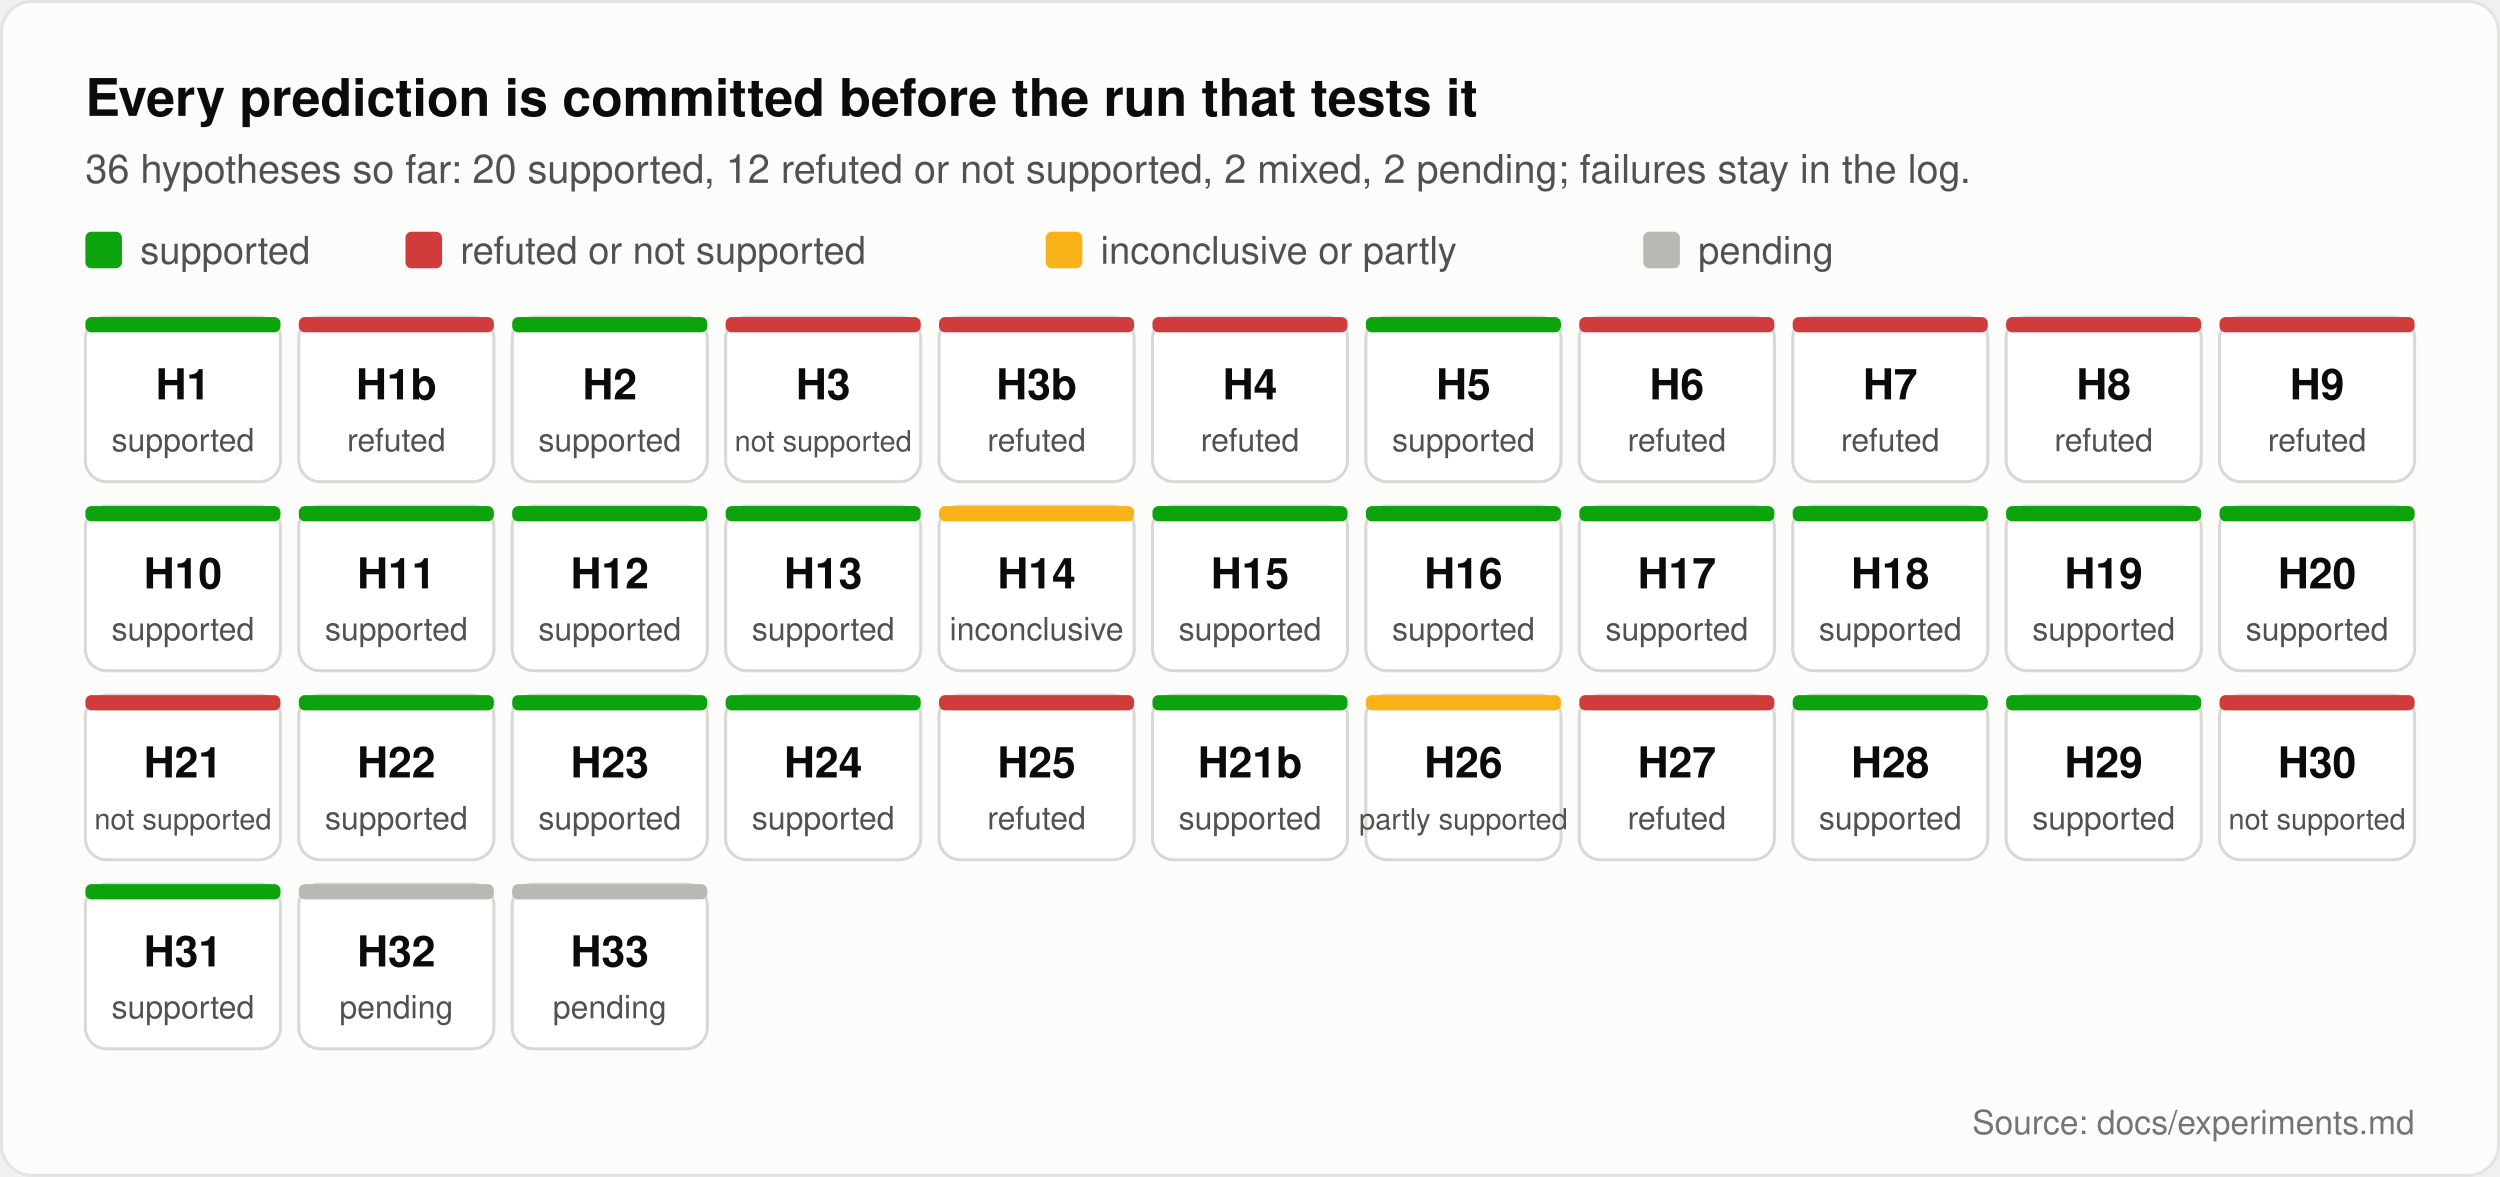
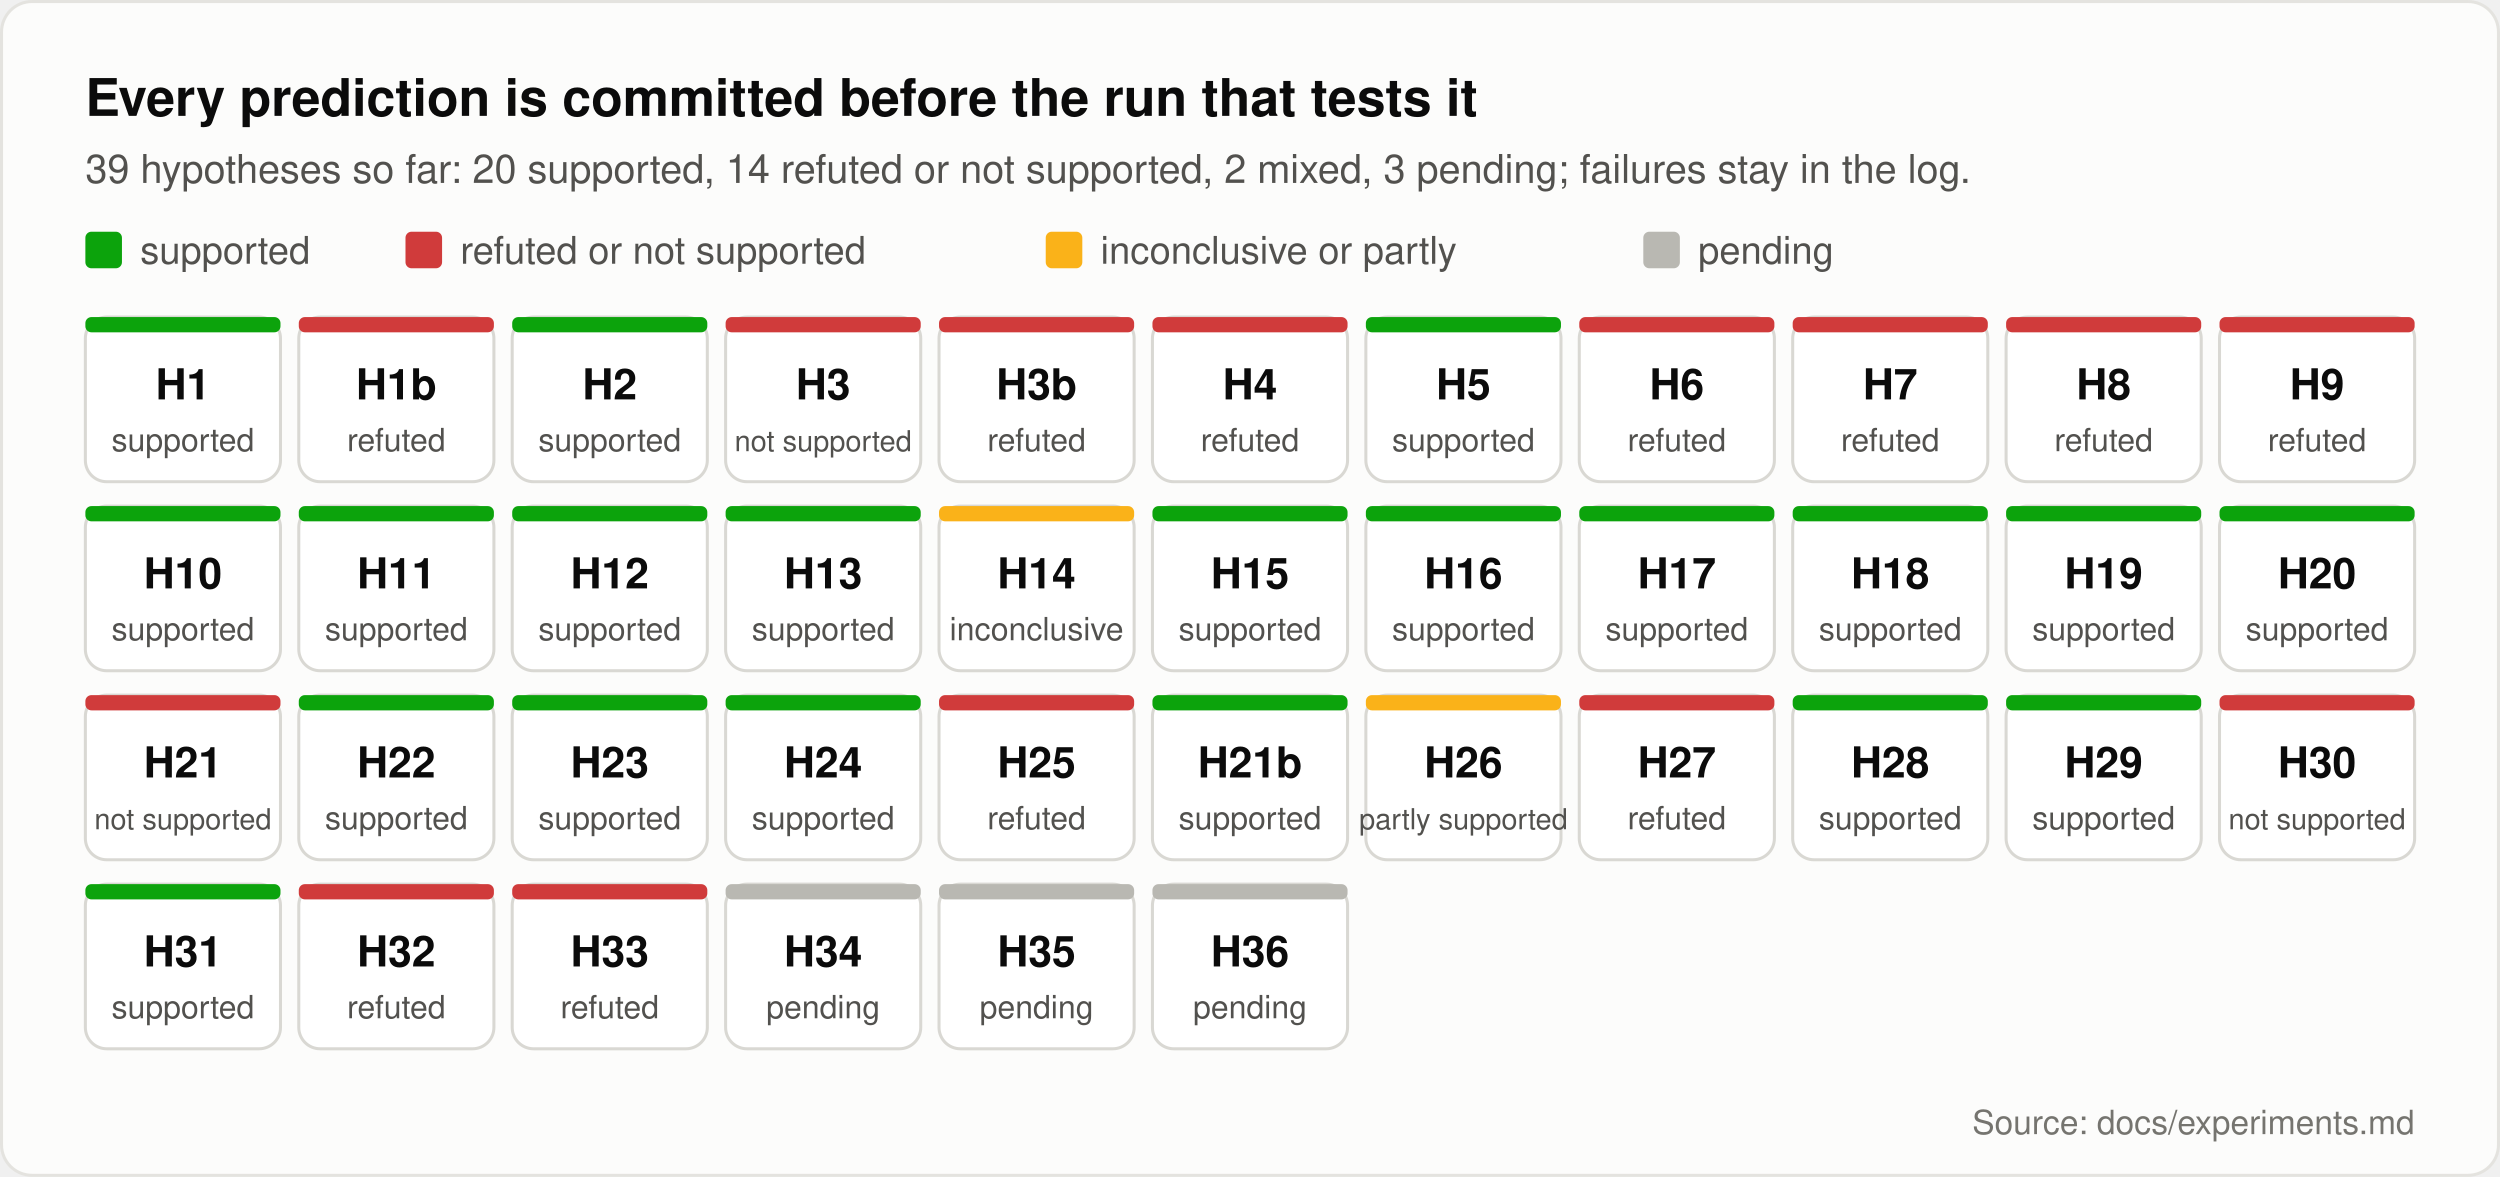
<svg xmlns="http://www.w3.org/2000/svg" width="820" height="386" viewBox="0 0 820 386" role="img" aria-labelledby="title desc">
  <style>
  .bg { fill: #fcfcfb; } .frame { fill: none; stroke: #e4e3df; }
  .t1 { fill: #0b0b0b; } .t2 { fill: #52514e; } .t3 { fill: #75746f; }
  .grid { stroke: #e4e3df; stroke-width: 1; } .axis { stroke: #b9b8b2; stroke-width: 1; }
  .s1 { fill: #2a78d6; } .s2 { fill: #eb6834; } .s3 { fill: #1baf7a; }
  .l1 { stroke: #2a78d6; } .l2 { stroke: #eb6834; } .l3 { stroke: #1baf7a; }
  .ring { stroke: #fcfcfb; stroke-width: 2; }
  .box { fill: #f3f2ee; stroke: #d9d8d3; stroke-width: 1; }
  .hot { fill: #e6eefa; stroke: #2a78d6; stroke-width: 1.5; }
  .wire { stroke: #75746f; stroke-width: 1.5; fill: none; }
  .tip { fill: #75746f; }
  .bracket { stroke: #2a78d6; stroke-width: 1.5; fill: none; stroke-dasharray: 5 4; }
  .tile { fill: #f3f2ee; } .big { fill: #0b0b0b; } .accent { fill: #2a78d6; }
  .good { fill: #0ca30c; } .bad { fill: #d03b3b; } .warn { fill: #fab219; } .none { fill: #b9b8b2; }
  .chip { fill: #ffffff; stroke: #d9d8d3; stroke-width: 1; }
  @media (prefers-color-scheme: dark) {
    .bg { fill: #1a1a19; } .frame { stroke: #383835; }
    .t1 { fill: #f0efec; } .t2 { fill: #c3c2b7; } .t3 { fill: #9a998f; }
    .grid { stroke: #2e2e2c; } .axis { stroke: #57564f; }
    .s1 { fill: #3987e5; } .s2 { fill: #d95926; } .s3 { fill: #199e70; }
    .l1 { stroke: #3987e5; } .l2 { stroke: #d95926; } .l3 { stroke: #199e70; }
    .ring { stroke: #1a1a19; }
    .box { fill: #242422; stroke: #46453f; }
    .hot { fill: #1c2a3d; stroke: #3987e5; }
    .wire { stroke: #9a998f; } .tip { fill: #9a998f; }
    .bracket { stroke: #3987e5; }
    .tile { fill: #242422; } .big { fill: #f0efec; } .accent { fill: #3987e5; }
    .none { fill: #57564f; } .chip { fill: #1f1f1e; stroke: #46453f; }
  }
</style>
  <rect class="bg" x="0.5" y="0.5" width="819" height="385" rx="10" />
  <rect class="frame" x="0.5" y="0.5" width="819" height="385" rx="10" />
  <text x="28.0" y="38.0" class="t1" font-family="ui-sans-serif, -apple-system, BlinkMacSystemFont, 'Segoe UI', Helvetica, Arial, sans-serif" font-size="17" font-weight="600" text-anchor="start">Every prediction is committed before the run that tests it</text>
-   <text x="28.0" y="60.0" class="t2" font-family="ui-sans-serif, -apple-system, BlinkMacSystemFont, 'Segoe UI', Helvetica, Arial, sans-serif" font-size="13" font-weight="400" text-anchor="start">36 hypotheses so far: 20 supported, 12 refuted or not supported, 2 mixed, 2 pending; failures stay in the log.</text>
+   <text x="28.0" y="60.0" class="t2" font-family="ui-sans-serif, -apple-system, BlinkMacSystemFont, 'Segoe UI', Helvetica, Arial, sans-serif" font-size="13" font-weight="400" text-anchor="start">39 hypotheses so far: 20 supported, 14 refuted or not supported, 2 mixed, 3 pending; failures stay in the log.</text>
  <rect class="good" x="28" y="76" width="12" height="12" rx="2" />
  <text x="46.0" y="86.5" class="t2" font-family="ui-sans-serif, -apple-system, BlinkMacSystemFont, 'Segoe UI', Helvetica, Arial, sans-serif" font-size="12.5" font-weight="400" text-anchor="start">supported</text>
  <rect class="bad" x="133.0" y="76" width="12" height="12" rx="2" />
  <text x="151.0" y="86.5" class="t2" font-family="ui-sans-serif, -apple-system, BlinkMacSystemFont, 'Segoe UI', Helvetica, Arial, sans-serif" font-size="12.5" font-weight="400" text-anchor="start">refuted or not supported</text>
  <rect class="warn" x="343.0" y="76" width="12" height="12" rx="2" />
  <text x="361.0" y="86.5" class="t2" font-family="ui-sans-serif, -apple-system, BlinkMacSystemFont, 'Segoe UI', Helvetica, Arial, sans-serif" font-size="12.5" font-weight="400" text-anchor="start">inconclusive or partly</text>
  <rect class="none" x="539.0" y="76" width="12" height="12" rx="2" />
  <text x="557.0" y="86.5" class="t2" font-family="ui-sans-serif, -apple-system, BlinkMacSystemFont, 'Segoe UI', Helvetica, Arial, sans-serif" font-size="12.5" font-weight="400" text-anchor="start">pending</text>
  <rect class="chip" x="28" y="104" width="64" height="54" rx="7" />
  <rect class="good" x="28" y="104" width="64" height="5" rx="2" />
  <text x="60.0" y="131.0" class="t1" font-family="ui-sans-serif, -apple-system, BlinkMacSystemFont, 'Segoe UI', Helvetica, Arial, sans-serif" font-size="14" font-weight="700" text-anchor="middle">H1</text>
  <text x="60.0" y="148.0" class="t2" font-family="ui-sans-serif, -apple-system, BlinkMacSystemFont, 'Segoe UI', Helvetica, Arial, sans-serif" font-size="10.5" font-weight="400" text-anchor="middle">supported</text>
  <rect class="chip" x="98" y="104" width="64" height="54" rx="7" />
  <rect class="bad" x="98" y="104" width="64" height="5" rx="2" />
  <text x="130.0" y="131.0" class="t1" font-family="ui-sans-serif, -apple-system, BlinkMacSystemFont, 'Segoe UI', Helvetica, Arial, sans-serif" font-size="14" font-weight="700" text-anchor="middle">H1b</text>
  <text x="130.0" y="148.0" class="t2" font-family="ui-sans-serif, -apple-system, BlinkMacSystemFont, 'Segoe UI', Helvetica, Arial, sans-serif" font-size="10.5" font-weight="400" text-anchor="middle">refuted</text>
  <rect class="chip" x="168" y="104" width="64" height="54" rx="7" />
  <rect class="good" x="168" y="104" width="64" height="5" rx="2" />
  <text x="200.0" y="131.0" class="t1" font-family="ui-sans-serif, -apple-system, BlinkMacSystemFont, 'Segoe UI', Helvetica, Arial, sans-serif" font-size="14" font-weight="700" text-anchor="middle">H2</text>
  <text x="200.0" y="148.0" class="t2" font-family="ui-sans-serif, -apple-system, BlinkMacSystemFont, 'Segoe UI', Helvetica, Arial, sans-serif" font-size="10.5" font-weight="400" text-anchor="middle">supported</text>
  <rect class="chip" x="238" y="104" width="64" height="54" rx="7" />
  <rect class="bad" x="238" y="104" width="64" height="5" rx="2" />
  <text x="270.0" y="131.0" class="t1" font-family="ui-sans-serif, -apple-system, BlinkMacSystemFont, 'Segoe UI', Helvetica, Arial, sans-serif" font-size="14" font-weight="700" text-anchor="middle">H3</text>
  <text x="270.0" y="148.0" class="t2" font-family="ui-sans-serif, -apple-system, BlinkMacSystemFont, 'Segoe UI', Helvetica, Arial, sans-serif" font-size="9.5" font-weight="400" text-anchor="middle">not supported</text>
  <rect class="chip" x="308" y="104" width="64" height="54" rx="7" />
  <rect class="bad" x="308" y="104" width="64" height="5" rx="2" />
  <text x="340.0" y="131.0" class="t1" font-family="ui-sans-serif, -apple-system, BlinkMacSystemFont, 'Segoe UI', Helvetica, Arial, sans-serif" font-size="14" font-weight="700" text-anchor="middle">H3b</text>
  <text x="340.0" y="148.0" class="t2" font-family="ui-sans-serif, -apple-system, BlinkMacSystemFont, 'Segoe UI', Helvetica, Arial, sans-serif" font-size="10.5" font-weight="400" text-anchor="middle">refuted</text>
  <rect class="chip" x="378" y="104" width="64" height="54" rx="7" />
  <rect class="bad" x="378" y="104" width="64" height="5" rx="2" />
  <text x="410.0" y="131.0" class="t1" font-family="ui-sans-serif, -apple-system, BlinkMacSystemFont, 'Segoe UI', Helvetica, Arial, sans-serif" font-size="14" font-weight="700" text-anchor="middle">H4</text>
  <text x="410.0" y="148.0" class="t2" font-family="ui-sans-serif, -apple-system, BlinkMacSystemFont, 'Segoe UI', Helvetica, Arial, sans-serif" font-size="10.5" font-weight="400" text-anchor="middle">refuted</text>
  <rect class="chip" x="448" y="104" width="64" height="54" rx="7" />
  <rect class="good" x="448" y="104" width="64" height="5" rx="2" />
  <text x="480.0" y="131.0" class="t1" font-family="ui-sans-serif, -apple-system, BlinkMacSystemFont, 'Segoe UI', Helvetica, Arial, sans-serif" font-size="14" font-weight="700" text-anchor="middle">H5</text>
  <text x="480.0" y="148.0" class="t2" font-family="ui-sans-serif, -apple-system, BlinkMacSystemFont, 'Segoe UI', Helvetica, Arial, sans-serif" font-size="10.5" font-weight="400" text-anchor="middle">supported</text>
  <rect class="chip" x="518" y="104" width="64" height="54" rx="7" />
  <rect class="bad" x="518" y="104" width="64" height="5" rx="2" />
  <text x="550.0" y="131.0" class="t1" font-family="ui-sans-serif, -apple-system, BlinkMacSystemFont, 'Segoe UI', Helvetica, Arial, sans-serif" font-size="14" font-weight="700" text-anchor="middle">H6</text>
  <text x="550.0" y="148.0" class="t2" font-family="ui-sans-serif, -apple-system, BlinkMacSystemFont, 'Segoe UI', Helvetica, Arial, sans-serif" font-size="10.5" font-weight="400" text-anchor="middle">refuted</text>
  <rect class="chip" x="588" y="104" width="64" height="54" rx="7" />
  <rect class="bad" x="588" y="104" width="64" height="5" rx="2" />
  <text x="620.0" y="131.0" class="t1" font-family="ui-sans-serif, -apple-system, BlinkMacSystemFont, 'Segoe UI', Helvetica, Arial, sans-serif" font-size="14" font-weight="700" text-anchor="middle">H7</text>
  <text x="620.0" y="148.0" class="t2" font-family="ui-sans-serif, -apple-system, BlinkMacSystemFont, 'Segoe UI', Helvetica, Arial, sans-serif" font-size="10.5" font-weight="400" text-anchor="middle">refuted</text>
  <rect class="chip" x="658" y="104" width="64" height="54" rx="7" />
  <rect class="bad" x="658" y="104" width="64" height="5" rx="2" />
  <text x="690.0" y="131.0" class="t1" font-family="ui-sans-serif, -apple-system, BlinkMacSystemFont, 'Segoe UI', Helvetica, Arial, sans-serif" font-size="14" font-weight="700" text-anchor="middle">H8</text>
  <text x="690.0" y="148.0" class="t2" font-family="ui-sans-serif, -apple-system, BlinkMacSystemFont, 'Segoe UI', Helvetica, Arial, sans-serif" font-size="10.5" font-weight="400" text-anchor="middle">refuted</text>
  <rect class="chip" x="728" y="104" width="64" height="54" rx="7" />
  <rect class="bad" x="728" y="104" width="64" height="5" rx="2" />
  <text x="760.0" y="131.0" class="t1" font-family="ui-sans-serif, -apple-system, BlinkMacSystemFont, 'Segoe UI', Helvetica, Arial, sans-serif" font-size="14" font-weight="700" text-anchor="middle">H9</text>
  <text x="760.0" y="148.0" class="t2" font-family="ui-sans-serif, -apple-system, BlinkMacSystemFont, 'Segoe UI', Helvetica, Arial, sans-serif" font-size="10.5" font-weight="400" text-anchor="middle">refuted</text>
  <rect class="chip" x="28" y="166" width="64" height="54" rx="7" />
  <rect class="good" x="28" y="166" width="64" height="5" rx="2" />
  <text x="60.0" y="193.0" class="t1" font-family="ui-sans-serif, -apple-system, BlinkMacSystemFont, 'Segoe UI', Helvetica, Arial, sans-serif" font-size="14" font-weight="700" text-anchor="middle">H10</text>
  <text x="60.0" y="210.0" class="t2" font-family="ui-sans-serif, -apple-system, BlinkMacSystemFont, 'Segoe UI', Helvetica, Arial, sans-serif" font-size="10.5" font-weight="400" text-anchor="middle">supported</text>
  <rect class="chip" x="98" y="166" width="64" height="54" rx="7" />
  <rect class="good" x="98" y="166" width="64" height="5" rx="2" />
  <text x="130.0" y="193.0" class="t1" font-family="ui-sans-serif, -apple-system, BlinkMacSystemFont, 'Segoe UI', Helvetica, Arial, sans-serif" font-size="14" font-weight="700" text-anchor="middle">H11</text>
  <text x="130.0" y="210.0" class="t2" font-family="ui-sans-serif, -apple-system, BlinkMacSystemFont, 'Segoe UI', Helvetica, Arial, sans-serif" font-size="10.5" font-weight="400" text-anchor="middle">supported</text>
  <rect class="chip" x="168" y="166" width="64" height="54" rx="7" />
  <rect class="good" x="168" y="166" width="64" height="5" rx="2" />
  <text x="200.0" y="193.0" class="t1" font-family="ui-sans-serif, -apple-system, BlinkMacSystemFont, 'Segoe UI', Helvetica, Arial, sans-serif" font-size="14" font-weight="700" text-anchor="middle">H12</text>
  <text x="200.0" y="210.0" class="t2" font-family="ui-sans-serif, -apple-system, BlinkMacSystemFont, 'Segoe UI', Helvetica, Arial, sans-serif" font-size="10.5" font-weight="400" text-anchor="middle">supported</text>
  <rect class="chip" x="238" y="166" width="64" height="54" rx="7" />
  <rect class="good" x="238" y="166" width="64" height="5" rx="2" />
  <text x="270.0" y="193.0" class="t1" font-family="ui-sans-serif, -apple-system, BlinkMacSystemFont, 'Segoe UI', Helvetica, Arial, sans-serif" font-size="14" font-weight="700" text-anchor="middle">H13</text>
  <text x="270.0" y="210.0" class="t2" font-family="ui-sans-serif, -apple-system, BlinkMacSystemFont, 'Segoe UI', Helvetica, Arial, sans-serif" font-size="10.5" font-weight="400" text-anchor="middle">supported</text>
  <rect class="chip" x="308" y="166" width="64" height="54" rx="7" />
  <rect class="warn" x="308" y="166" width="64" height="5" rx="2" />
  <text x="340.0" y="193.0" class="t1" font-family="ui-sans-serif, -apple-system, BlinkMacSystemFont, 'Segoe UI', Helvetica, Arial, sans-serif" font-size="14" font-weight="700" text-anchor="middle">H14</text>
  <text x="340.0" y="210.0" class="t2" font-family="ui-sans-serif, -apple-system, BlinkMacSystemFont, 'Segoe UI', Helvetica, Arial, sans-serif" font-size="10.5" font-weight="400" text-anchor="middle">inconclusive</text>
  <rect class="chip" x="378" y="166" width="64" height="54" rx="7" />
  <rect class="good" x="378" y="166" width="64" height="5" rx="2" />
  <text x="410.0" y="193.0" class="t1" font-family="ui-sans-serif, -apple-system, BlinkMacSystemFont, 'Segoe UI', Helvetica, Arial, sans-serif" font-size="14" font-weight="700" text-anchor="middle">H15</text>
  <text x="410.0" y="210.0" class="t2" font-family="ui-sans-serif, -apple-system, BlinkMacSystemFont, 'Segoe UI', Helvetica, Arial, sans-serif" font-size="10.5" font-weight="400" text-anchor="middle">supported</text>
  <rect class="chip" x="448" y="166" width="64" height="54" rx="7" />
  <rect class="good" x="448" y="166" width="64" height="5" rx="2" />
  <text x="480.0" y="193.0" class="t1" font-family="ui-sans-serif, -apple-system, BlinkMacSystemFont, 'Segoe UI', Helvetica, Arial, sans-serif" font-size="14" font-weight="700" text-anchor="middle">H16</text>
  <text x="480.0" y="210.0" class="t2" font-family="ui-sans-serif, -apple-system, BlinkMacSystemFont, 'Segoe UI', Helvetica, Arial, sans-serif" font-size="10.5" font-weight="400" text-anchor="middle">supported</text>
  <rect class="chip" x="518" y="166" width="64" height="54" rx="7" />
  <rect class="good" x="518" y="166" width="64" height="5" rx="2" />
  <text x="550.0" y="193.0" class="t1" font-family="ui-sans-serif, -apple-system, BlinkMacSystemFont, 'Segoe UI', Helvetica, Arial, sans-serif" font-size="14" font-weight="700" text-anchor="middle">H17</text>
  <text x="550.0" y="210.0" class="t2" font-family="ui-sans-serif, -apple-system, BlinkMacSystemFont, 'Segoe UI', Helvetica, Arial, sans-serif" font-size="10.5" font-weight="400" text-anchor="middle">supported</text>
  <rect class="chip" x="588" y="166" width="64" height="54" rx="7" />
  <rect class="good" x="588" y="166" width="64" height="5" rx="2" />
  <text x="620.0" y="193.0" class="t1" font-family="ui-sans-serif, -apple-system, BlinkMacSystemFont, 'Segoe UI', Helvetica, Arial, sans-serif" font-size="14" font-weight="700" text-anchor="middle">H18</text>
  <text x="620.0" y="210.0" class="t2" font-family="ui-sans-serif, -apple-system, BlinkMacSystemFont, 'Segoe UI', Helvetica, Arial, sans-serif" font-size="10.5" font-weight="400" text-anchor="middle">supported</text>
  <rect class="chip" x="658" y="166" width="64" height="54" rx="7" />
  <rect class="good" x="658" y="166" width="64" height="5" rx="2" />
  <text x="690.0" y="193.0" class="t1" font-family="ui-sans-serif, -apple-system, BlinkMacSystemFont, 'Segoe UI', Helvetica, Arial, sans-serif" font-size="14" font-weight="700" text-anchor="middle">H19</text>
  <text x="690.0" y="210.0" class="t2" font-family="ui-sans-serif, -apple-system, BlinkMacSystemFont, 'Segoe UI', Helvetica, Arial, sans-serif" font-size="10.5" font-weight="400" text-anchor="middle">supported</text>
  <rect class="chip" x="728" y="166" width="64" height="54" rx="7" />
  <rect class="good" x="728" y="166" width="64" height="5" rx="2" />
  <text x="760.0" y="193.0" class="t1" font-family="ui-sans-serif, -apple-system, BlinkMacSystemFont, 'Segoe UI', Helvetica, Arial, sans-serif" font-size="14" font-weight="700" text-anchor="middle">H20</text>
  <text x="760.0" y="210.0" class="t2" font-family="ui-sans-serif, -apple-system, BlinkMacSystemFont, 'Segoe UI', Helvetica, Arial, sans-serif" font-size="10.5" font-weight="400" text-anchor="middle">supported</text>
  <rect class="chip" x="28" y="228" width="64" height="54" rx="7" />
  <rect class="bad" x="28" y="228" width="64" height="5" rx="2" />
  <text x="60.0" y="255.0" class="t1" font-family="ui-sans-serif, -apple-system, BlinkMacSystemFont, 'Segoe UI', Helvetica, Arial, sans-serif" font-size="14" font-weight="700" text-anchor="middle">H21</text>
  <text x="60.0" y="272.0" class="t2" font-family="ui-sans-serif, -apple-system, BlinkMacSystemFont, 'Segoe UI', Helvetica, Arial, sans-serif" font-size="9.5" font-weight="400" text-anchor="middle">not supported</text>
  <rect class="chip" x="98" y="228" width="64" height="54" rx="7" />
  <rect class="good" x="98" y="228" width="64" height="5" rx="2" />
  <text x="130.0" y="255.0" class="t1" font-family="ui-sans-serif, -apple-system, BlinkMacSystemFont, 'Segoe UI', Helvetica, Arial, sans-serif" font-size="14" font-weight="700" text-anchor="middle">H22</text>
  <text x="130.0" y="272.0" class="t2" font-family="ui-sans-serif, -apple-system, BlinkMacSystemFont, 'Segoe UI', Helvetica, Arial, sans-serif" font-size="10.5" font-weight="400" text-anchor="middle">supported</text>
  <rect class="chip" x="168" y="228" width="64" height="54" rx="7" />
  <rect class="good" x="168" y="228" width="64" height="5" rx="2" />
  <text x="200.0" y="255.0" class="t1" font-family="ui-sans-serif, -apple-system, BlinkMacSystemFont, 'Segoe UI', Helvetica, Arial, sans-serif" font-size="14" font-weight="700" text-anchor="middle">H23</text>
  <text x="200.0" y="272.0" class="t2" font-family="ui-sans-serif, -apple-system, BlinkMacSystemFont, 'Segoe UI', Helvetica, Arial, sans-serif" font-size="10.5" font-weight="400" text-anchor="middle">supported</text>
  <rect class="chip" x="238" y="228" width="64" height="54" rx="7" />
  <rect class="good" x="238" y="228" width="64" height="5" rx="2" />
  <text x="270.0" y="255.0" class="t1" font-family="ui-sans-serif, -apple-system, BlinkMacSystemFont, 'Segoe UI', Helvetica, Arial, sans-serif" font-size="14" font-weight="700" text-anchor="middle">H24</text>
  <text x="270.0" y="272.0" class="t2" font-family="ui-sans-serif, -apple-system, BlinkMacSystemFont, 'Segoe UI', Helvetica, Arial, sans-serif" font-size="10.5" font-weight="400" text-anchor="middle">supported</text>
  <rect class="chip" x="308" y="228" width="64" height="54" rx="7" />
  <rect class="bad" x="308" y="228" width="64" height="5" rx="2" />
  <text x="340.0" y="255.0" class="t1" font-family="ui-sans-serif, -apple-system, BlinkMacSystemFont, 'Segoe UI', Helvetica, Arial, sans-serif" font-size="14" font-weight="700" text-anchor="middle">H25</text>
  <text x="340.0" y="272.0" class="t2" font-family="ui-sans-serif, -apple-system, BlinkMacSystemFont, 'Segoe UI', Helvetica, Arial, sans-serif" font-size="10.5" font-weight="400" text-anchor="middle">refuted</text>
  <rect class="chip" x="378" y="228" width="64" height="54" rx="7" />
  <rect class="good" x="378" y="228" width="64" height="5" rx="2" />
  <text x="410.0" y="255.0" class="t1" font-family="ui-sans-serif, -apple-system, BlinkMacSystemFont, 'Segoe UI', Helvetica, Arial, sans-serif" font-size="14" font-weight="700" text-anchor="middle">H21b</text>
  <text x="410.0" y="272.0" class="t2" font-family="ui-sans-serif, -apple-system, BlinkMacSystemFont, 'Segoe UI', Helvetica, Arial, sans-serif" font-size="10.5" font-weight="400" text-anchor="middle">supported</text>
  <rect class="chip" x="448" y="228" width="64" height="54" rx="7" />
  <rect class="warn" x="448" y="228" width="64" height="5" rx="2" />
  <text x="480.0" y="255.0" class="t1" font-family="ui-sans-serif, -apple-system, BlinkMacSystemFont, 'Segoe UI', Helvetica, Arial, sans-serif" font-size="14" font-weight="700" text-anchor="middle">H26</text>
  <text x="480.0" y="272.0" class="t2" font-family="ui-sans-serif, -apple-system, BlinkMacSystemFont, 'Segoe UI', Helvetica, Arial, sans-serif" font-size="9.5" font-weight="400" text-anchor="middle">partly supported</text>
  <rect class="chip" x="518" y="228" width="64" height="54" rx="7" />
  <rect class="bad" x="518" y="228" width="64" height="5" rx="2" />
  <text x="550.0" y="255.0" class="t1" font-family="ui-sans-serif, -apple-system, BlinkMacSystemFont, 'Segoe UI', Helvetica, Arial, sans-serif" font-size="14" font-weight="700" text-anchor="middle">H27</text>
  <text x="550.0" y="272.0" class="t2" font-family="ui-sans-serif, -apple-system, BlinkMacSystemFont, 'Segoe UI', Helvetica, Arial, sans-serif" font-size="10.5" font-weight="400" text-anchor="middle">refuted</text>
  <rect class="chip" x="588" y="228" width="64" height="54" rx="7" />
  <rect class="good" x="588" y="228" width="64" height="5" rx="2" />
  <text x="620.0" y="255.0" class="t1" font-family="ui-sans-serif, -apple-system, BlinkMacSystemFont, 'Segoe UI', Helvetica, Arial, sans-serif" font-size="14" font-weight="700" text-anchor="middle">H28</text>
  <text x="620.0" y="272.0" class="t2" font-family="ui-sans-serif, -apple-system, BlinkMacSystemFont, 'Segoe UI', Helvetica, Arial, sans-serif" font-size="10.5" font-weight="400" text-anchor="middle">supported</text>
  <rect class="chip" x="658" y="228" width="64" height="54" rx="7" />
  <rect class="good" x="658" y="228" width="64" height="5" rx="2" />
  <text x="690.0" y="255.0" class="t1" font-family="ui-sans-serif, -apple-system, BlinkMacSystemFont, 'Segoe UI', Helvetica, Arial, sans-serif" font-size="14" font-weight="700" text-anchor="middle">H29</text>
  <text x="690.0" y="272.0" class="t2" font-family="ui-sans-serif, -apple-system, BlinkMacSystemFont, 'Segoe UI', Helvetica, Arial, sans-serif" font-size="10.5" font-weight="400" text-anchor="middle">supported</text>
  <rect class="chip" x="728" y="228" width="64" height="54" rx="7" />
  <rect class="bad" x="728" y="228" width="64" height="5" rx="2" />
  <text x="760.0" y="255.0" class="t1" font-family="ui-sans-serif, -apple-system, BlinkMacSystemFont, 'Segoe UI', Helvetica, Arial, sans-serif" font-size="14" font-weight="700" text-anchor="middle">H30</text>
  <text x="760.0" y="272.0" class="t2" font-family="ui-sans-serif, -apple-system, BlinkMacSystemFont, 'Segoe UI', Helvetica, Arial, sans-serif" font-size="9.5" font-weight="400" text-anchor="middle">not supported</text>
  <rect class="chip" x="28" y="290" width="64" height="54" rx="7" />
  <rect class="good" x="28" y="290" width="64" height="5" rx="2" />
  <text x="60.0" y="317.0" class="t1" font-family="ui-sans-serif, -apple-system, BlinkMacSystemFont, 'Segoe UI', Helvetica, Arial, sans-serif" font-size="14" font-weight="700" text-anchor="middle">H31</text>
  <text x="60.0" y="334.0" class="t2" font-family="ui-sans-serif, -apple-system, BlinkMacSystemFont, 'Segoe UI', Helvetica, Arial, sans-serif" font-size="10.5" font-weight="400" text-anchor="middle">supported</text>
  <rect class="chip" x="98" y="290" width="64" height="54" rx="7" />
-   <rect class="none" x="98" y="290" width="64" height="5" rx="2" />
+   <rect class="bad" x="98" y="290" width="64" height="5" rx="2" />
  <text x="130.0" y="317.0" class="t1" font-family="ui-sans-serif, -apple-system, BlinkMacSystemFont, 'Segoe UI', Helvetica, Arial, sans-serif" font-size="14" font-weight="700" text-anchor="middle">H32</text>
-   <text x="130.0" y="334.0" class="t2" font-family="ui-sans-serif, -apple-system, BlinkMacSystemFont, 'Segoe UI', Helvetica, Arial, sans-serif" font-size="10.5" font-weight="400" text-anchor="middle">pending</text>
+   <text x="130.0" y="334.0" class="t2" font-family="ui-sans-serif, -apple-system, BlinkMacSystemFont, 'Segoe UI', Helvetica, Arial, sans-serif" font-size="10.5" font-weight="400" text-anchor="middle">refuted</text>
  <rect class="chip" x="168" y="290" width="64" height="54" rx="7" />
-   <rect class="none" x="168" y="290" width="64" height="5" rx="2" />
+   <rect class="bad" x="168" y="290" width="64" height="5" rx="2" />
  <text x="200.0" y="317.0" class="t1" font-family="ui-sans-serif, -apple-system, BlinkMacSystemFont, 'Segoe UI', Helvetica, Arial, sans-serif" font-size="14" font-weight="700" text-anchor="middle">H33</text>
-   <text x="200.0" y="334.0" class="t2" font-family="ui-sans-serif, -apple-system, BlinkMacSystemFont, 'Segoe UI', Helvetica, Arial, sans-serif" font-size="10.5" font-weight="400" text-anchor="middle">pending</text>
+   <text x="200.0" y="334.0" class="t2" font-family="ui-sans-serif, -apple-system, BlinkMacSystemFont, 'Segoe UI', Helvetica, Arial, sans-serif" font-size="10.5" font-weight="400" text-anchor="middle">refuted</text>
+   <rect class="chip" x="238" y="290" width="64" height="54" rx="7" />
+   <rect class="none" x="238" y="290" width="64" height="5" rx="2" />
+   <text x="270.0" y="317.0" class="t1" font-family="ui-sans-serif, -apple-system, BlinkMacSystemFont, 'Segoe UI', Helvetica, Arial, sans-serif" font-size="14" font-weight="700" text-anchor="middle">H34</text>
+   <text x="270.0" y="334.0" class="t2" font-family="ui-sans-serif, -apple-system, BlinkMacSystemFont, 'Segoe UI', Helvetica, Arial, sans-serif" font-size="10.5" font-weight="400" text-anchor="middle">pending</text>
+   <rect class="chip" x="308" y="290" width="64" height="54" rx="7" />
+   <rect class="none" x="308" y="290" width="64" height="5" rx="2" />
+   <text x="340.0" y="317.0" class="t1" font-family="ui-sans-serif, -apple-system, BlinkMacSystemFont, 'Segoe UI', Helvetica, Arial, sans-serif" font-size="14" font-weight="700" text-anchor="middle">H35</text>
+   <text x="340.0" y="334.0" class="t2" font-family="ui-sans-serif, -apple-system, BlinkMacSystemFont, 'Segoe UI', Helvetica, Arial, sans-serif" font-size="10.5" font-weight="400" text-anchor="middle">pending</text>
+   <rect class="chip" x="378" y="290" width="64" height="54" rx="7" />
+   <rect class="none" x="378" y="290" width="64" height="5" rx="2" />
+   <text x="410.0" y="317.0" class="t1" font-family="ui-sans-serif, -apple-system, BlinkMacSystemFont, 'Segoe UI', Helvetica, Arial, sans-serif" font-size="14" font-weight="700" text-anchor="middle">H36</text>
+   <text x="410.0" y="334.0" class="t2" font-family="ui-sans-serif, -apple-system, BlinkMacSystemFont, 'Segoe UI', Helvetica, Arial, sans-serif" font-size="10.5" font-weight="400" text-anchor="middle">pending</text>
  <text x="792.0" y="372.0" class="t3" font-family="ui-sans-serif, -apple-system, BlinkMacSystemFont, 'Segoe UI', Helvetica, Arial, sans-serif" font-size="11" font-weight="400" text-anchor="end">Source: docs/experiments.md</text>
</svg>
